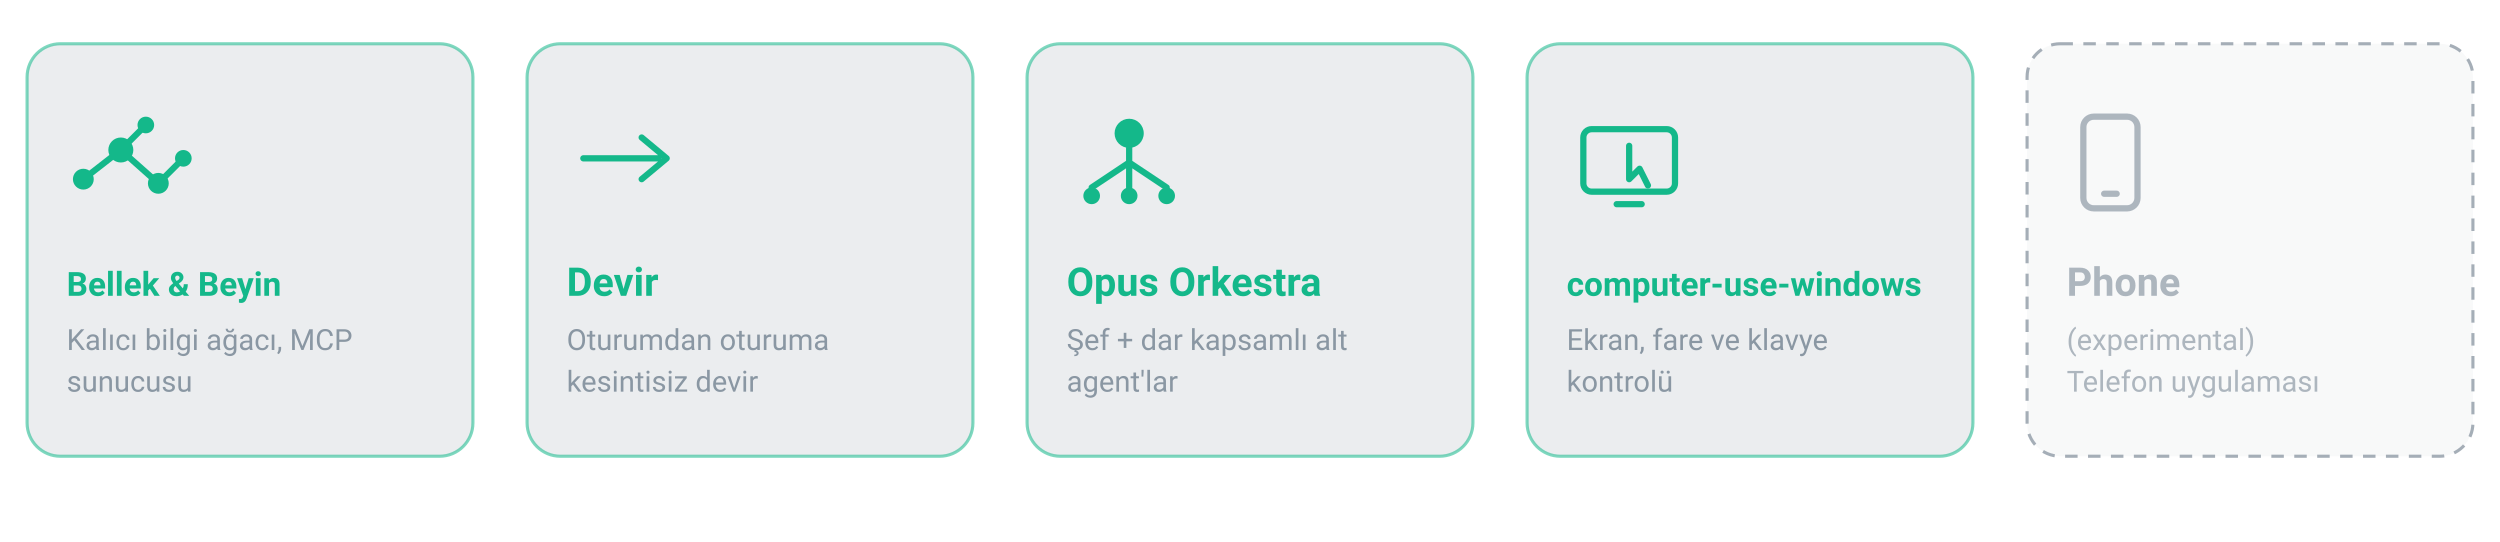
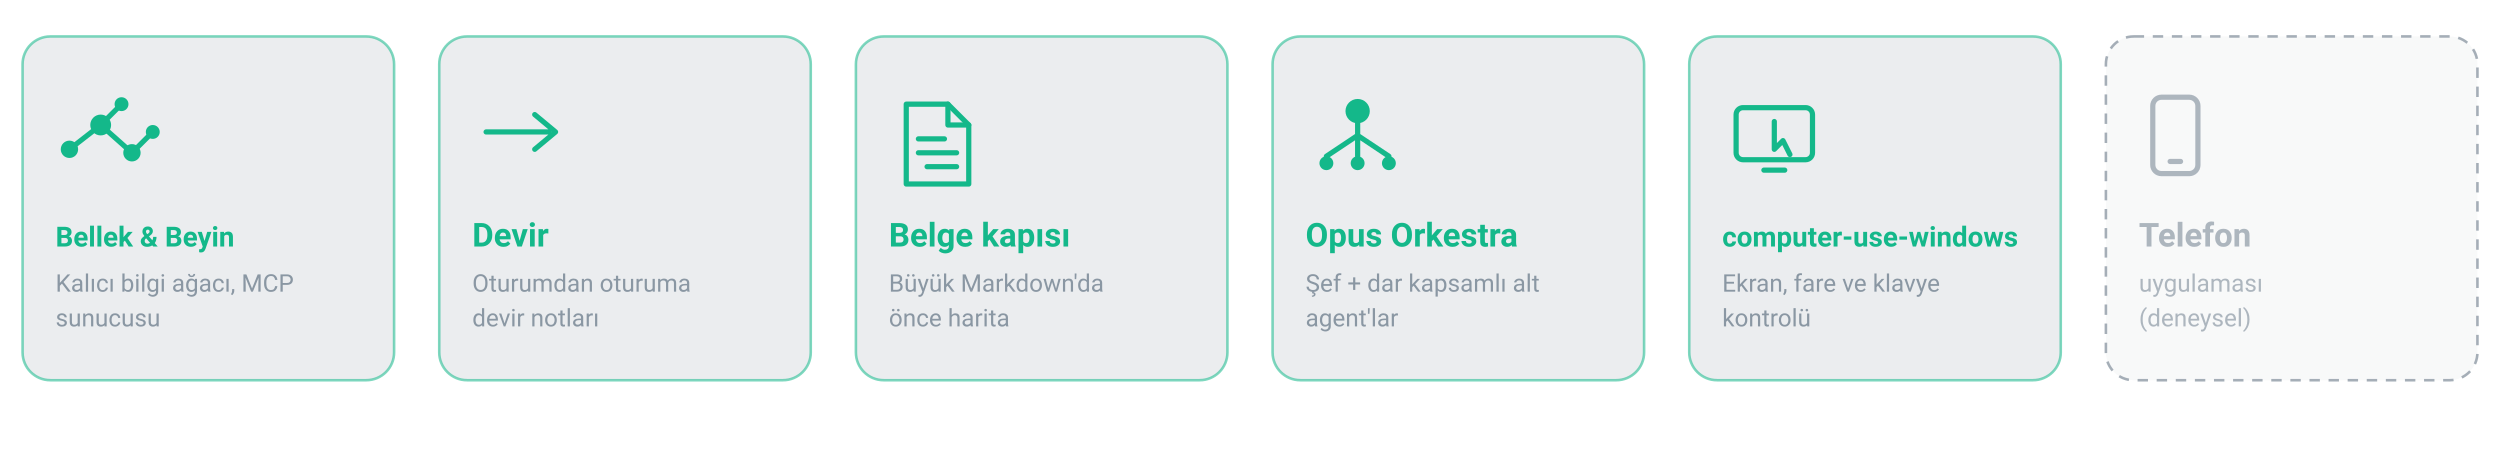
- <svg xmlns="http://www.w3.org/2000/svg" width="1200" height="260" viewBox="0 20 1200 260" role="img" aria-label="eren-kit components">
+ <svg xmlns="http://www.w3.org/2000/svg" width="1440" height="260" viewBox="0 20 1440 260" role="img" aria-label="eren-kit components">
  <style>.t{font-family:system-ui,'Segoe UI',Roboto,Helvetica,Arial,sans-serif}</style>
  <rect x="13" y="41" width="214" height="198" rx="16" fill="#7f8c99" fill-opacity=".16" stroke="#14b88a" stroke-opacity=".55" stroke-width="1.5" />
  <g transform="translate(40 86)">
    <path d="M0 20L18 6M18 6L36 22M18 6L30 -6M36 22L48 10" stroke="#14b88a" stroke-width="3" stroke-linecap="round" stroke-linejoin="round" fill="none" />
    <circle cx="0" cy="20" r="5" fill="#14b88a" />
    <circle cx="18" cy="6" r="6" fill="#14b88a" />
    <circle cx="36" cy="22" r="5" fill="#14b88a" />
    <circle cx="30" cy="-6" r="4" fill="#14b88a" />
    <circle cx="48" cy="10" r="4" fill="#14b88a" />
  </g>
  <text class="t" x="32" y="162" font-size="16" font-weight="700" fill="#14b88a">Bellek &amp; Beyin</text>
  <text class="t" x="32" y="188" font-size="14" fill="#8a97a3">Kalıcı bilgi ağacı, MCP</text>
  <text class="t" x="32" y="208" font-size="14" fill="#8a97a3">sunucusu</text>
  <rect x="253" y="41" width="214" height="198" rx="16" fill="#7f8c99" fill-opacity=".16" stroke="#14b88a" stroke-opacity=".55" stroke-width="1.5" />
  <g transform="translate(280 86)">
    <path d="M0 10H36M28 0L40 10L28 20" stroke="#14b88a" stroke-width="3" stroke-linecap="round" stroke-linejoin="round" fill="none" />
  </g>
  <text class="t" x="272" y="162" font-size="19" font-weight="700" fill="#14b88a">Devir</text>
  <text class="t" x="272" y="188" font-size="14" fill="#8a97a3">Oturumdan oturuma</text>
-   <text class="t" x="272" y="208" font-size="14" fill="#8a97a3">kesintisiz devir</text>
+   <text class="t" x="272" y="208" font-size="14" fill="#8a97a3">devir notları</text>
  <rect x="493" y="41" width="214" height="198" rx="16" fill="#7f8c99" fill-opacity=".16" stroke="#14b88a" stroke-opacity=".55" stroke-width="1.5" />
-   <g transform="translate(520 86)">
+   <g transform="translate(520 80)" stroke="#14b88a" stroke-width="3" stroke-linecap="round" stroke-linejoin="round" fill="none">
+     <path d="M2 0H26L38 12V46H2Z" />
+     <path d="M26 0V12H38" />
+     <path d="M9 20H24M9 28H31M14 36H31" />
+   </g>
+   <text class="t" x="512" y="162" font-size="19" font-weight="700" fill="#14b88a">Belge kapısı</text>
+   <text class="t" x="512" y="188" font-size="14" fill="#8a97a3">Büyük Markdown'da</text>
+   <text class="t" x="512" y="208" font-size="14" fill="#8a97a3">önce harita</text>
+   <rect x="733" y="41" width="214" height="198" rx="16" fill="#7f8c99" fill-opacity=".16" stroke="#14b88a" stroke-opacity=".55" stroke-width="1.5" />
+   <g transform="translate(760 86)">
    <circle cx="22" cy="-2" r="7" fill="#14b88a" />
    <path d="M22 5V12M22 12L4 24M22 12V24M22 12L40 24" stroke="#14b88a" stroke-width="3" stroke-linecap="round" stroke-linejoin="round" fill="none" />
    <circle cx="4" cy="28" r="4" fill="#14b88a" />
    <circle cx="22" cy="28" r="4" fill="#14b88a" />
    <circle cx="40" cy="28" r="4" fill="#14b88a" />
  </g>
-   <text class="t" x="512" y="162" font-size="19" font-weight="700" fill="#14b88a">Opus Orkestra</text>
-   <text class="t" x="512" y="188" font-size="14" fill="#8a97a3">Şef + dar kapsamlı alt</text>
-   <text class="t" x="512" y="208" font-size="14" fill="#8a97a3">agent'lar</text>
-   <rect x="733" y="41" width="214" height="198" rx="16" fill="#7f8c99" fill-opacity=".16" stroke="#14b88a" stroke-opacity=".55" stroke-width="1.5" />
-   <g transform="translate(760 86)">
+   <text class="t" x="752" y="162" font-size="19" font-weight="700" fill="#14b88a">Opus Orkestra</text>
+   <text class="t" x="752" y="188" font-size="14" fill="#8a97a3">Şef + dar kapsamlı alt</text>
+   <text class="t" x="752" y="208" font-size="14" fill="#8a97a3">agent'lar</text>
+   <rect x="973" y="41" width="214" height="198" rx="16" fill="#7f8c99" fill-opacity=".16" stroke="#14b88a" stroke-opacity=".55" stroke-width="1.5" />
+   <g transform="translate(1000 86)">
    <rect x="0" y="-4" width="44" height="30" rx="4" stroke="#14b88a" stroke-width="3" stroke-linecap="round" stroke-linejoin="round" fill="none" />
    <path d="M16 32H28" stroke="#14b88a" stroke-width="3" stroke-linecap="round" stroke-linejoin="round" fill="none" />
    <path d="M22 4L22 20L27 15L31 23" stroke="#14b88a" stroke-width="3" stroke-linecap="round" stroke-linejoin="round" fill="none" />
  </g>
-   <text class="t" x="752" y="162" font-size="16" font-weight="700" fill="#14b88a">computer-use-windows</text>
-   <text class="t" x="752" y="188" font-size="14" fill="#8a97a3">Ekran, fare ve klavye</text>
-   <text class="t" x="752" y="208" font-size="14" fill="#8a97a3">kontrolü</text>
+   <text class="t" x="992" y="162" font-size="16" font-weight="700" fill="#14b88a">computer-use-windows</text>
+   <text class="t" x="992" y="188" font-size="14" fill="#8a97a3">Ekran, fare ve klavye</text>
+   <text class="t" x="992" y="208" font-size="14" fill="#8a97a3">kontrolü</text>
  <g opacity=".7">
-     <rect x="973" y="41" width="214" height="198" rx="16" fill="#7f8c99" fill-opacity=".08" stroke="#7f8c99" stroke-width="1.5" stroke-dasharray="6 5" />
-     <g transform="translate(1000 82)" stroke="#8a97a3" stroke-width="3" fill="none" stroke-linecap="round">
+     <rect x="1213" y="41" width="214" height="198" rx="16" fill="#7f8c99" fill-opacity=".08" stroke="#7f8c99" stroke-width="1.5" stroke-dasharray="6 5" />
+     <g transform="translate(1240 82)" stroke="#8a97a3" stroke-width="3" fill="none" stroke-linecap="round">
      <rect x="0" y="-6" width="26" height="44" rx="5" />
      <path d="M10 31H16" />
    </g>
-     <text class="t" x="992" y="162" font-size="19" font-weight="700" fill="#8a97a3">Phone</text>
-     <text class="t" x="992" y="188" font-size="14" font-weight="400" fill="#8a97a3">(experimental)</text>
-     <text class="t" x="992" y="208" font-size="14" font-weight="400" fill="#8a97a3">Telefon uygulaması</text>
+     <text class="t" x="1232" y="162" font-size="19" font-weight="700" fill="#8a97a3">Telefon</text>
+     <text class="t" x="1232" y="188" font-size="14" font-weight="400" fill="#8a97a3">uygulaması</text>
+     <text class="t" x="1232" y="208" font-size="14" font-weight="400" fill="#8a97a3">(deneysel)</text>
  </g>
</svg>
